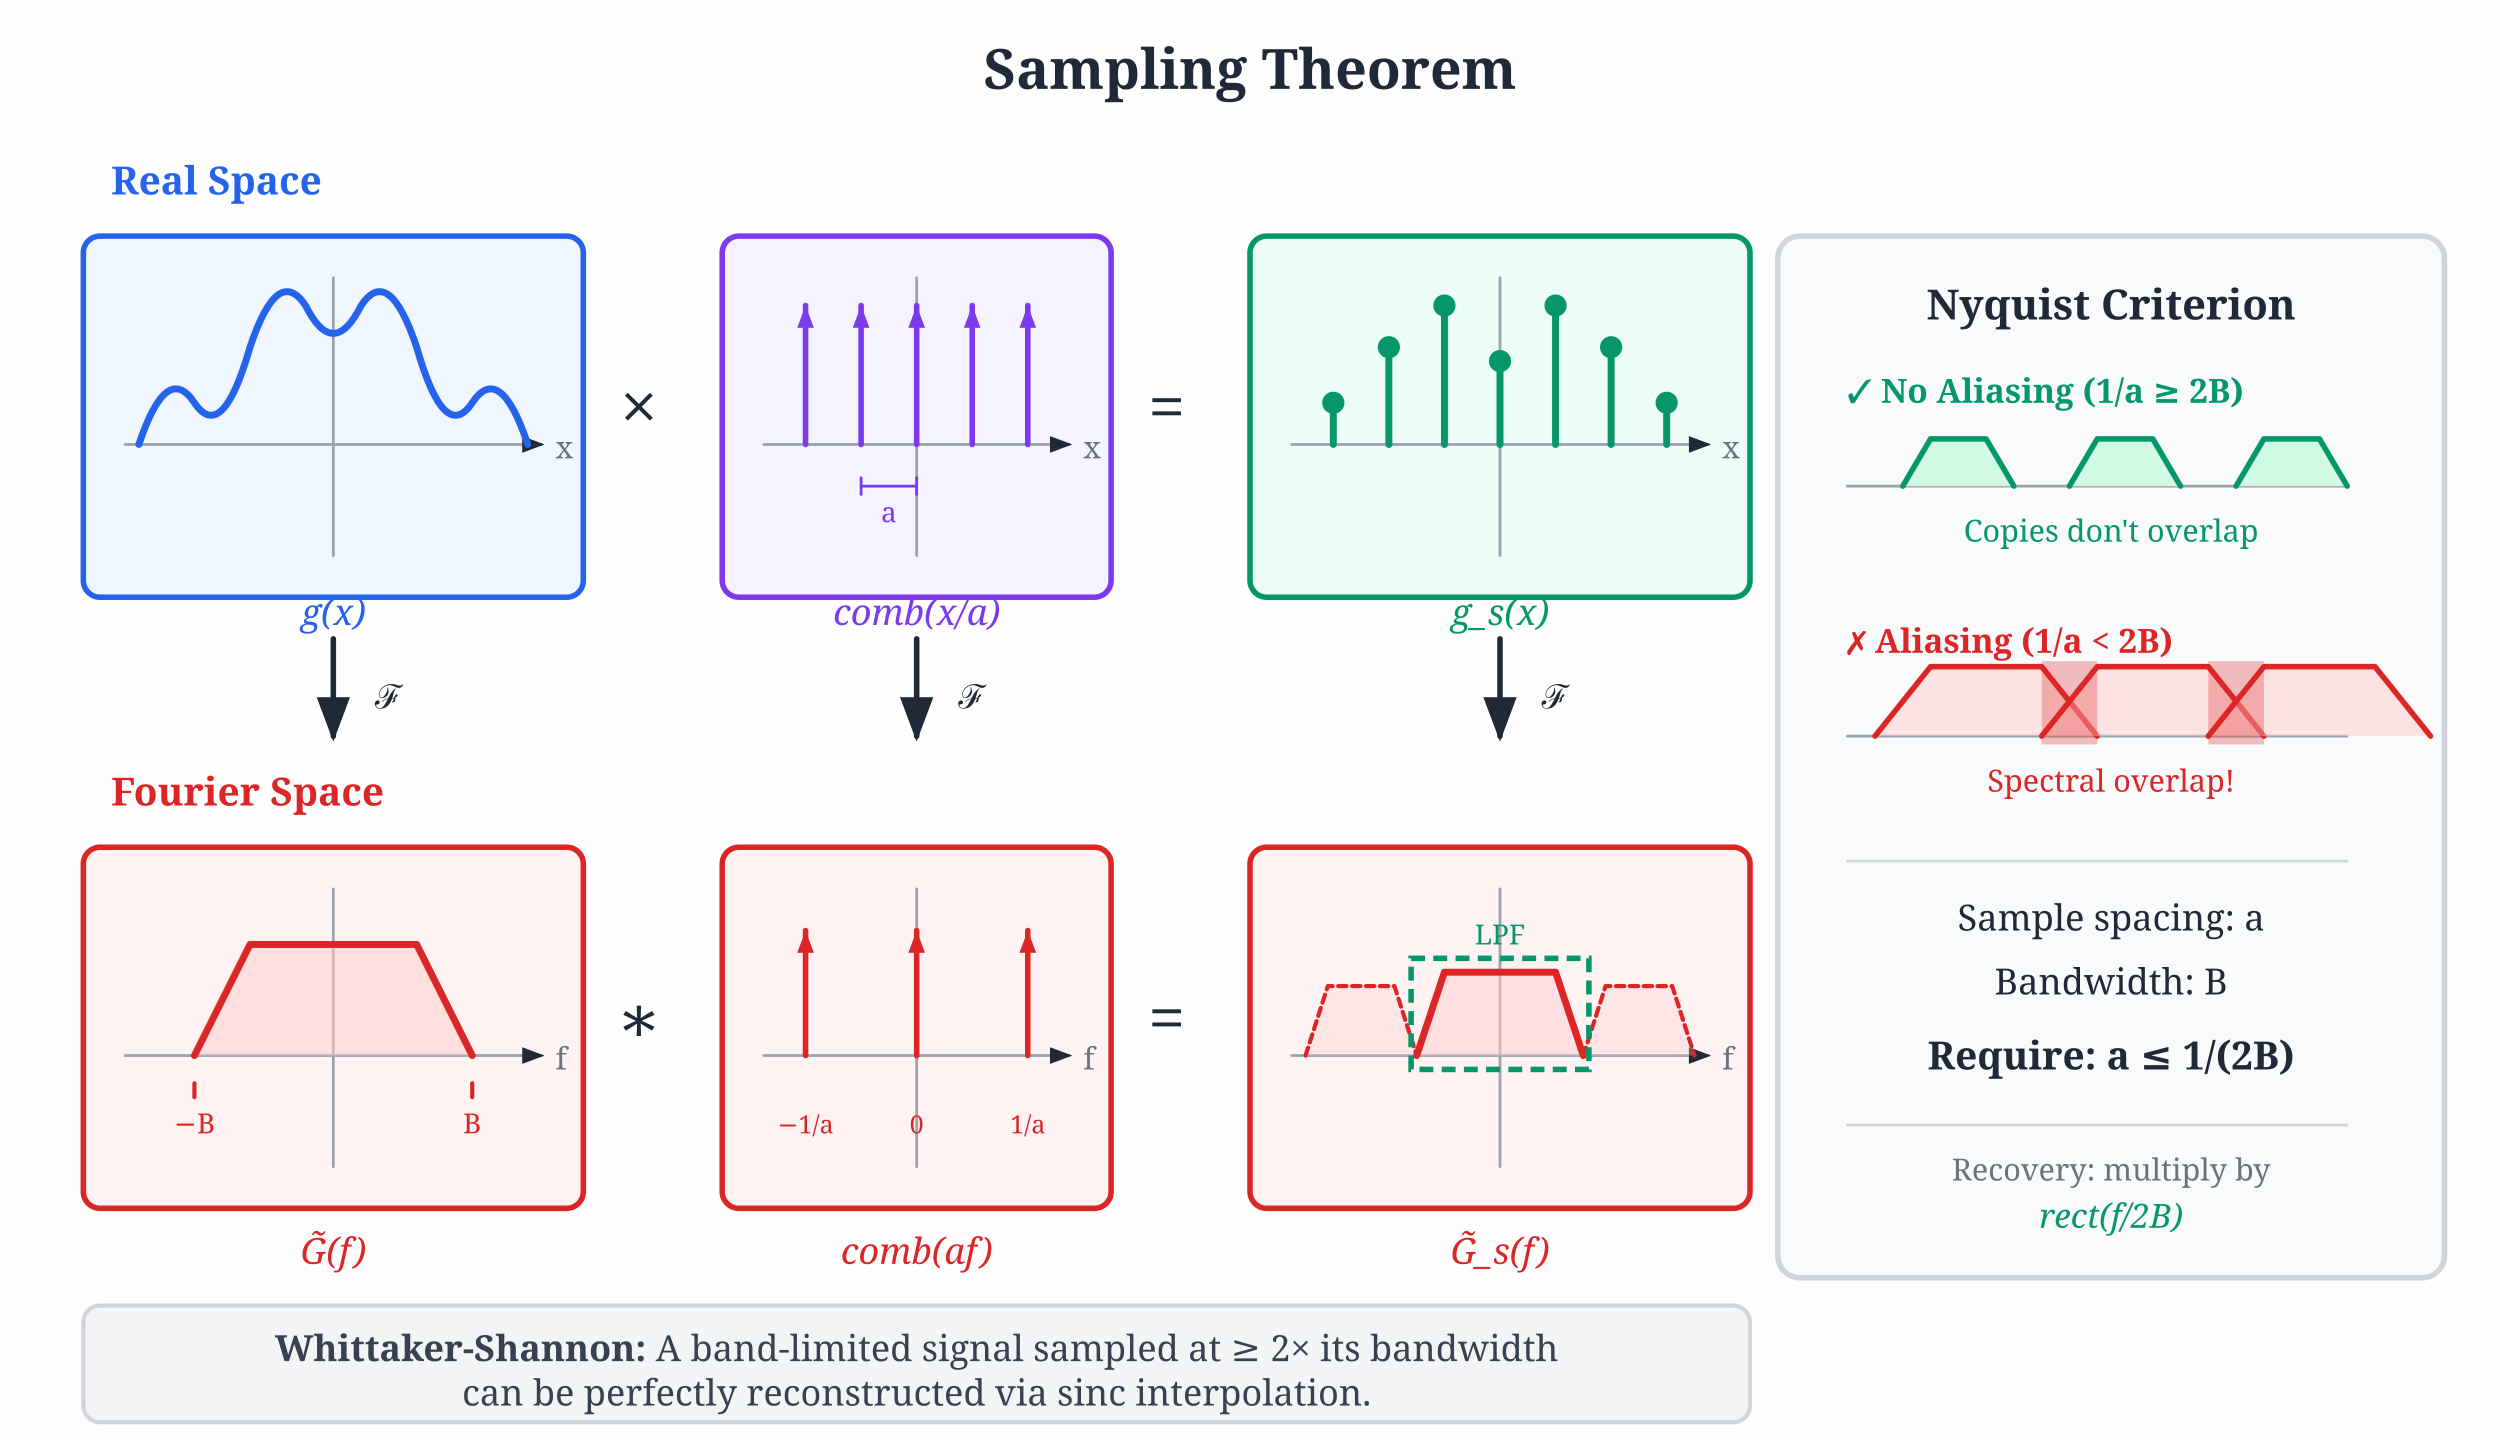
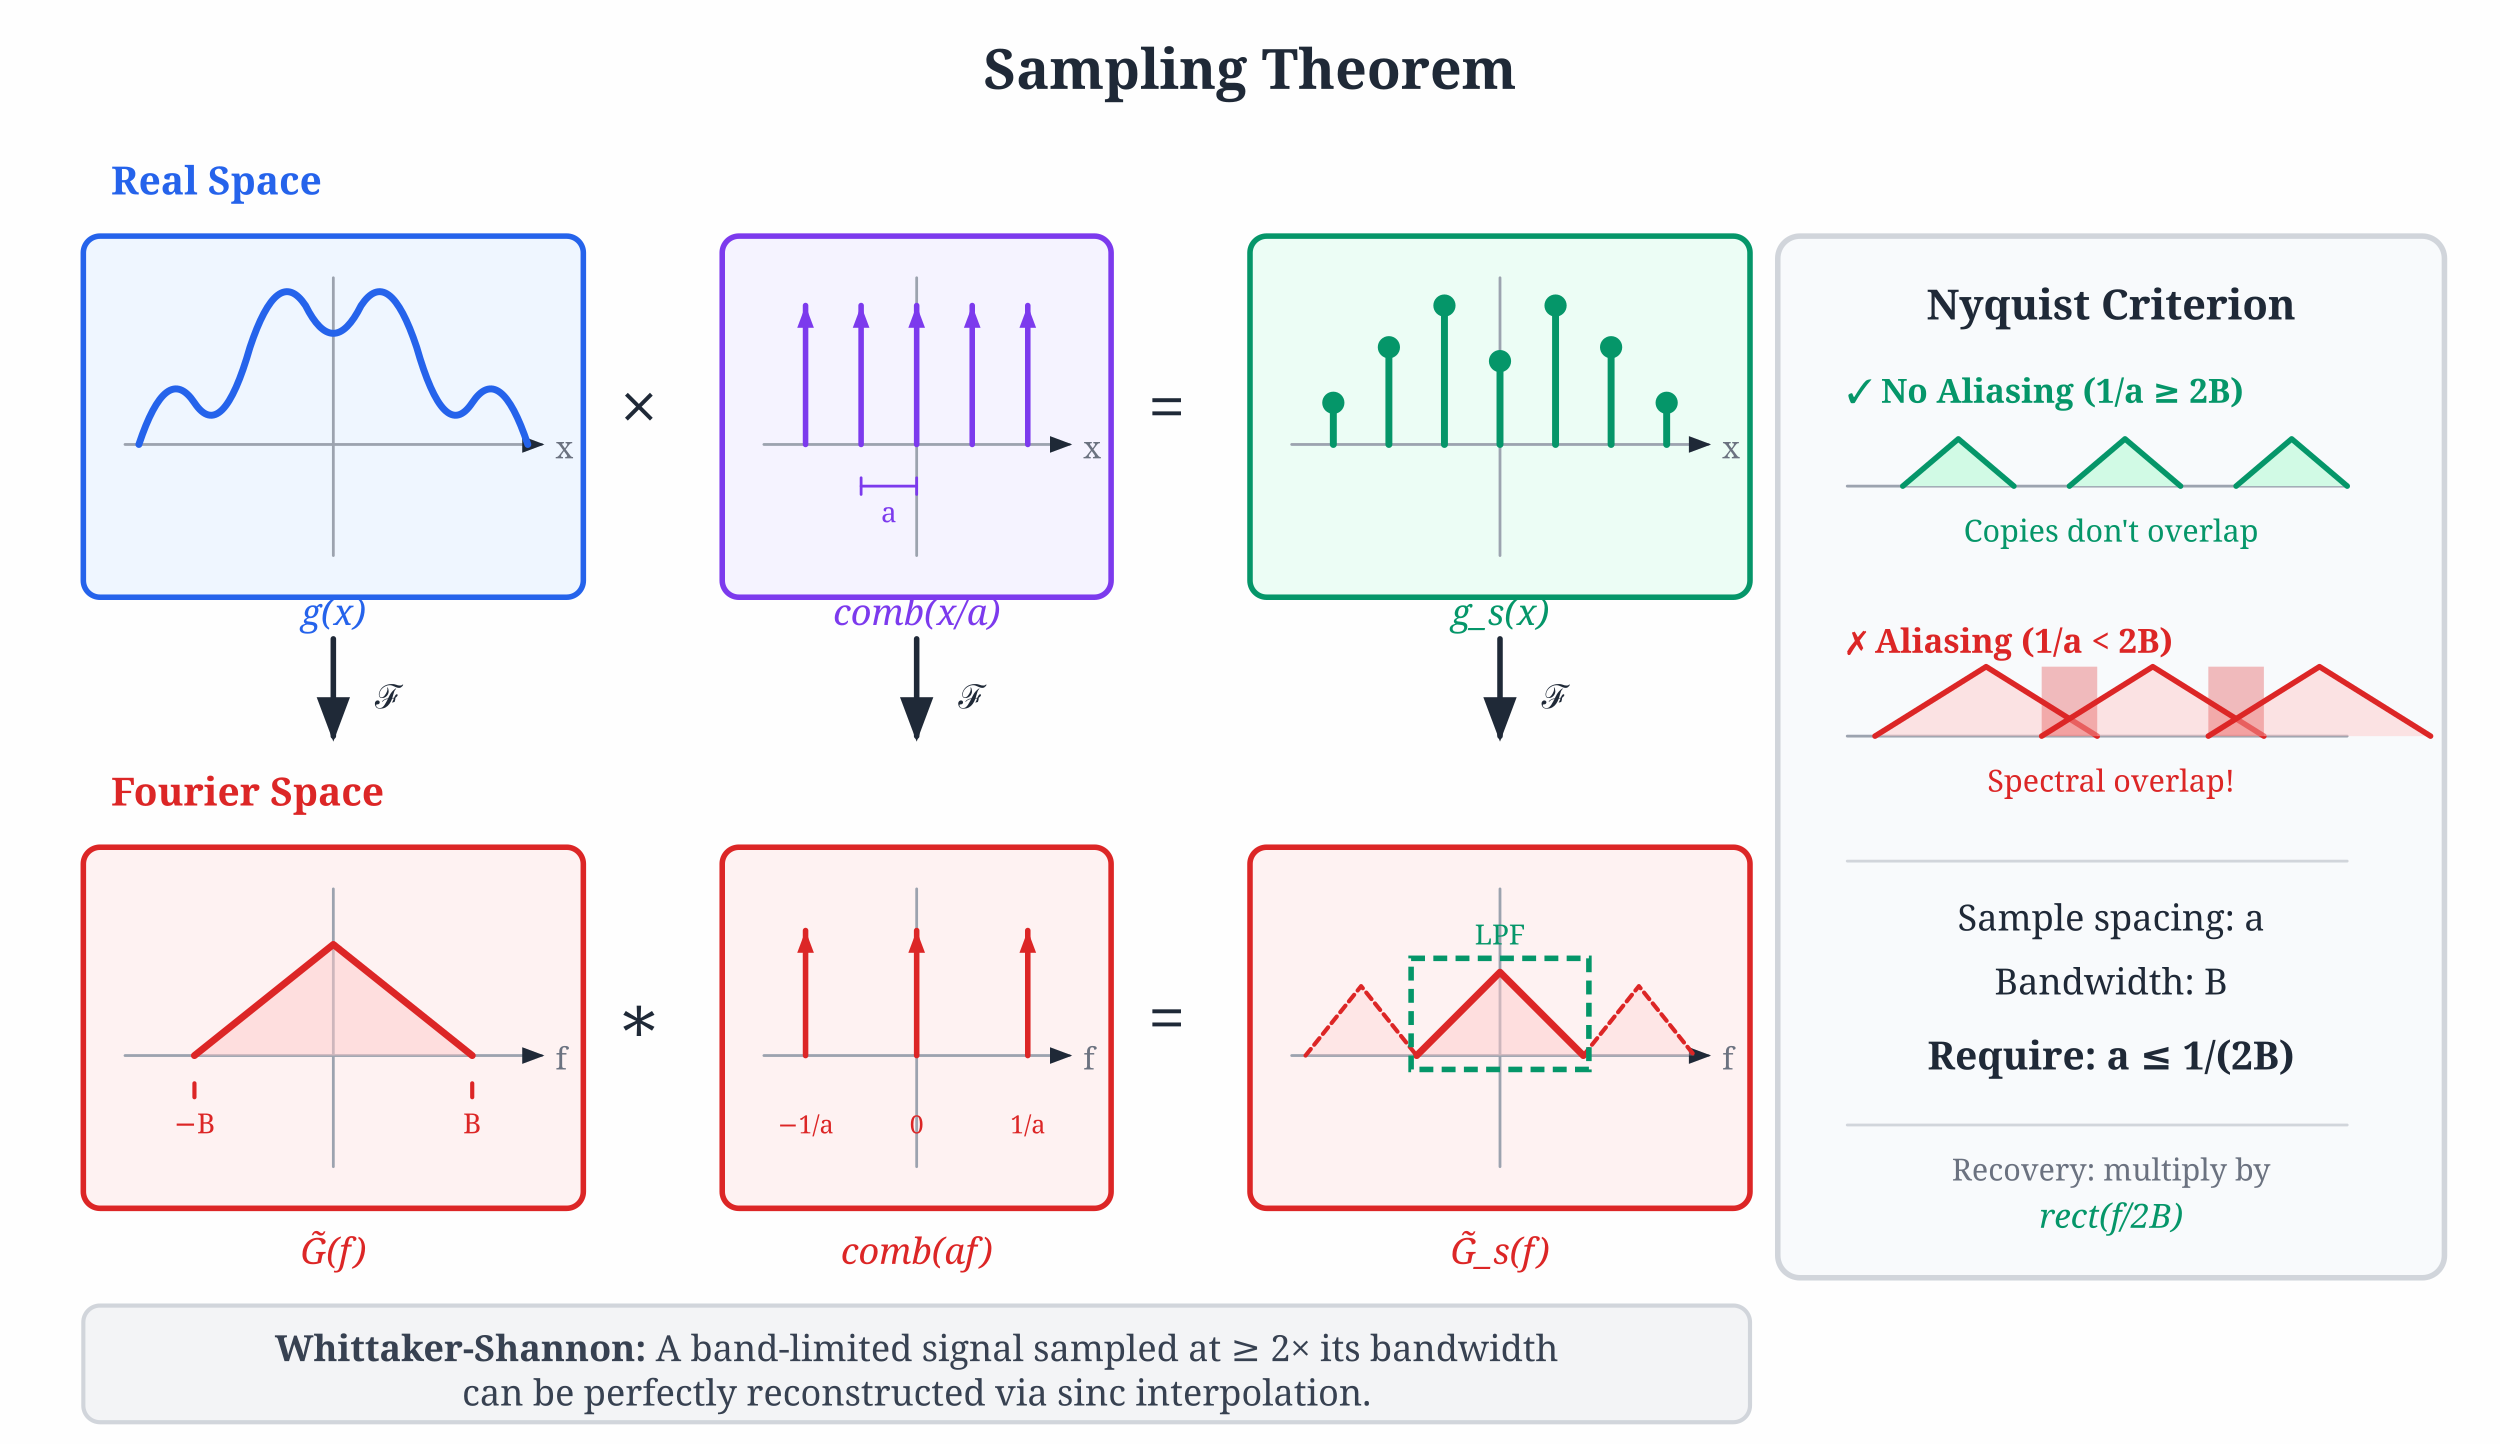
<svg xmlns="http://www.w3.org/2000/svg" width="900" height="520" viewBox="0 0 900 520">
  <defs>
    <marker id="arrow-black" markerWidth="8" markerHeight="6" refX="7" refY="3" orient="auto">
      <polygon points="0 0, 8 3, 0 6" fill="#1f2937" />
    </marker>
    <marker id="arrow-blue" markerWidth="8" markerHeight="6" refX="7" refY="3" orient="auto">
      <polygon points="0 0, 8 3, 0 6" fill="#2563eb" />
    </marker>
    <marker id="arrow-purple" markerWidth="8" markerHeight="6" refX="7" refY="3" orient="auto">
      <polygon points="0 0, 8 3, 0 6" fill="#7c3aed" />
    </marker>
  </defs>
  <rect width="900" height="520" fill="#fefefe" />
  <text x="450" y="32" font-family="Georgia, serif" font-size="20" font-weight="bold" text-anchor="middle" fill="#1f2937">
    Sampling Theorem
  </text>
  <text x="40" y="70" font-family="Georgia, serif" font-size="14" font-weight="bold" fill="#2563eb">
    Real Space
  </text>
  <rect x="30" y="85" width="180" height="130" rx="6" fill="#eff6ff" stroke="#2563eb" stroke-width="2" />
  <line x1="45" y1="160" x2="195" y2="160" stroke="#9ca3af" stroke-width="1" marker-end="url(#arrow-black)" />
  <line x1="120" y1="200" x2="120" y2="100" stroke="#9ca3af" stroke-width="1" />
  <text x="200" y="165" font-family="Georgia, serif" font-size="11" fill="#6b7280">x</text>
  <path d="M 50 160            Q 60 130, 70 145            Q 80 160, 90 125            Q 100 95, 110 110            Q 120 130, 130 110            Q 140 95, 150 125            Q 160 160, 170 145            Q 180 130, 190 160" fill="none" stroke="#2563eb" stroke-width="2.5" />
  <text x="120" y="225" font-family="Georgia, serif" font-size="13" font-style="italic" text-anchor="middle" fill="#2563eb">g(x)</text>
  <text x="230" y="155" font-family="Georgia, serif" font-size="24" text-anchor="middle" fill="#1f2937">×</text>
  <rect x="260" y="85" width="140" height="130" rx="6" fill="#f5f3ff" stroke="#7c3aed" stroke-width="2" />
  <line x1="275" y1="160" x2="385" y2="160" stroke="#9ca3af" stroke-width="1" marker-end="url(#arrow-black)" />
  <line x1="330" y1="200" x2="330" y2="100" stroke="#9ca3af" stroke-width="1" />
  <text x="390" y="165" font-family="Georgia, serif" font-size="11" fill="#6b7280">x</text>
  <g stroke="#7c3aed" stroke-width="2">
    <line x1="290" y1="160" x2="290" y2="110" />
    <line x1="310" y1="160" x2="310" y2="110" />
    <line x1="330" y1="160" x2="330" y2="110" />
    <line x1="350" y1="160" x2="350" y2="110" />
    <line x1="370" y1="160" x2="370" y2="110" />
  </g>
  <g fill="#7c3aed">
    <polygon points="290,110 287,118 293,118" />
    <polygon points="310,110 307,118 313,118" />
    <polygon points="330,110 327,118 333,118" />
    <polygon points="350,110 347,118 353,118" />
    <polygon points="370,110 367,118 373,118" />
  </g>
  <line x1="310" y1="175" x2="330" y2="175" stroke="#7c3aed" stroke-width="1" />
  <line x1="310" y1="172" x2="310" y2="178" stroke="#7c3aed" stroke-width="1" />
  <line x1="330" y1="172" x2="330" y2="178" stroke="#7c3aed" stroke-width="1" />
  <text x="320" y="188" font-family="Georgia, serif" font-size="10" text-anchor="middle" fill="#7c3aed">a</text>
  <text x="330" y="225" font-family="Georgia, serif" font-size="13" font-style="italic" text-anchor="middle" fill="#7c3aed">comb(x/a)</text>
  <text x="420" y="155" font-family="Georgia, serif" font-size="24" text-anchor="middle" fill="#1f2937">=</text>
  <rect x="450" y="85" width="180" height="130" rx="6" fill="#ecfdf5" stroke="#059669" stroke-width="2" />
  <line x1="465" y1="160" x2="615" y2="160" stroke="#9ca3af" stroke-width="1" marker-end="url(#arrow-black)" />
  <line x1="540" y1="200" x2="540" y2="100" stroke="#9ca3af" stroke-width="1" />
  <text x="620" y="165" font-family="Georgia, serif" font-size="11" fill="#6b7280">x</text>
  <g stroke="#059669" stroke-width="2.5">
    <line x1="480" y1="160" x2="480" y2="145" />
    <line x1="500" y1="160" x2="500" y2="125" />
    <line x1="520" y1="160" x2="520" y2="110" />
    <line x1="540" y1="160" x2="540" y2="130" />
    <line x1="560" y1="160" x2="560" y2="110" />
    <line x1="580" y1="160" x2="580" y2="125" />
    <line x1="600" y1="160" x2="600" y2="145" />
  </g>
  <g fill="#059669">
    <circle cx="480" cy="145" r="4" />
    <circle cx="500" cy="125" r="4" />
    <circle cx="520" cy="110" r="4" />
    <circle cx="540" cy="130" r="4" />
    <circle cx="560" cy="110" r="4" />
    <circle cx="580" cy="125" r="4" />
    <circle cx="600" cy="145" r="4" />
  </g>
  <text x="540" y="225" font-family="Georgia, serif" font-size="13" font-style="italic" text-anchor="middle" fill="#059669">g_s(x)</text>
  <g stroke="#1f2937" stroke-width="2" fill="none">
    <path d="M 120 230 L 120 265" marker-end="url(#arrow-black)" />
    <path d="M 330 230 L 330 265" marker-end="url(#arrow-black)" />
    <path d="M 540 230 L 540 265" marker-end="url(#arrow-black)" />
  </g>
  <text x="135" y="255" font-family="Georgia, serif" font-size="12" fill="#1f2937">ℱ</text>
  <text x="345" y="255" font-family="Georgia, serif" font-size="12" fill="#1f2937">ℱ</text>
  <text x="555" y="255" font-family="Georgia, serif" font-size="12" fill="#1f2937">ℱ</text>
  <text x="40" y="290" font-family="Georgia, serif" font-size="14" font-weight="bold" fill="#dc2626">
    Fourier Space
  </text>
  <rect x="30" y="305" width="180" height="130" rx="6" fill="#fef2f2" stroke="#dc2626" stroke-width="2" />
  <line x1="45" y1="380" x2="195" y2="380" stroke="#9ca3af" stroke-width="1" marker-end="url(#arrow-black)" />
  <line x1="120" y1="420" x2="120" y2="320" stroke="#9ca3af" stroke-width="1" />
  <text x="200" y="385" font-family="Georgia, serif" font-size="11" fill="#6b7280">f</text>
-   <path d="M 70 380 L 90 340 L 150 340 L 170 380" fill="#fecaca" fill-opacity="0.5" stroke="#dc2626" stroke-width="2.5" />
+   <path d="M 70 380 L 120 340 L 170 380" fill="#fecaca" fill-opacity="0.5" stroke="#dc2626" stroke-width="2.5" />
  <line x1="70" y1="390" x2="70" y2="395" stroke="#dc2626" stroke-width="1.5" />
  <line x1="170" y1="390" x2="170" y2="395" stroke="#dc2626" stroke-width="1.5" />
  <text x="70" y="408" font-family="Georgia, serif" font-size="10" text-anchor="middle" fill="#dc2626">−B</text>
  <text x="170" y="408" font-family="Georgia, serif" font-size="10" text-anchor="middle" fill="#dc2626">B</text>
  <text x="120" y="455" font-family="Georgia, serif" font-size="13" font-style="italic" text-anchor="middle" fill="#dc2626">G̃(f)</text>
  <text x="230" y="375" font-family="Georgia, serif" font-size="24" text-anchor="middle" fill="#1f2937">∗</text>
  <rect x="260" y="305" width="140" height="130" rx="6" fill="#fef2f2" stroke="#dc2626" stroke-width="2" />
  <line x1="275" y1="380" x2="385" y2="380" stroke="#9ca3af" stroke-width="1" marker-end="url(#arrow-black)" />
  <line x1="330" y1="420" x2="330" y2="320" stroke="#9ca3af" stroke-width="1" />
  <text x="390" y="385" font-family="Georgia, serif" font-size="11" fill="#6b7280">f</text>
  <g stroke="#dc2626" stroke-width="2">
    <line x1="290" y1="380" x2="290" y2="335" />
    <line x1="330" y1="380" x2="330" y2="335" />
    <line x1="370" y1="380" x2="370" y2="335" />
  </g>
  <g fill="#dc2626">
    <polygon points="290,335 287,343 293,343" />
    <polygon points="330,335 327,343 333,343" />
    <polygon points="370,335 367,343 373,343" />
  </g>
  <text x="290" y="408" font-family="Georgia, serif" font-size="9" text-anchor="middle" fill="#dc2626">−1/a</text>
  <text x="330" y="408" font-family="Georgia, serif" font-size="9" text-anchor="middle" fill="#dc2626">0</text>
  <text x="370" y="408" font-family="Georgia, serif" font-size="9" text-anchor="middle" fill="#dc2626">1/a</text>
  <text x="330" y="455" font-family="Georgia, serif" font-size="13" font-style="italic" text-anchor="middle" fill="#dc2626">comb(af)</text>
  <text x="420" y="375" font-family="Georgia, serif" font-size="24" text-anchor="middle" fill="#1f2937">=</text>
  <rect x="450" y="305" width="180" height="130" rx="6" fill="#fef2f2" stroke="#dc2626" stroke-width="2" />
  <line x1="465" y1="380" x2="615" y2="380" stroke="#9ca3af" stroke-width="1" marker-end="url(#arrow-black)" />
  <line x1="540" y1="420" x2="540" y2="320" stroke="#9ca3af" stroke-width="1" />
  <text x="620" y="385" font-family="Georgia, serif" font-size="11" fill="#6b7280">f</text>
-   <path d="M 470 380 L 478 355 L 502 355 L 510 380" fill="#fecaca" fill-opacity="0.3" stroke="#dc2626" stroke-width="1.5" stroke-dasharray="3 2" />
-   <path d="M 510 380 L 520 350 L 560 350 L 570 380" fill="#fecaca" fill-opacity="0.5" stroke="#dc2626" stroke-width="2.5" />
-   <path d="M 570 380 L 578 355 L 602 355 L 610 380" fill="#fecaca" fill-opacity="0.3" stroke="#dc2626" stroke-width="1.5" stroke-dasharray="3 2" />
+   <path d="M 470 380 L 490 355 L 510 380" fill="#fecaca" fill-opacity="0.3" stroke="#dc2626" stroke-width="1.5" stroke-dasharray="3 2" />
+   <path d="M 510 380 L 540 350 L 570 380" fill="#fecaca" fill-opacity="0.5" stroke="#dc2626" stroke-width="2.5" />
+   <path d="M 570 380 L 590 355 L 610 380" fill="#fecaca" fill-opacity="0.3" stroke="#dc2626" stroke-width="1.5" stroke-dasharray="3 2" />
  <rect x="508" y="345" width="64" height="40" fill="none" stroke="#059669" stroke-width="2" stroke-dasharray="5 3" />
  <text x="540" y="340" font-family="Georgia, serif" font-size="10" text-anchor="middle" fill="#059669">LPF</text>
  <text x="540" y="455" font-family="Georgia, serif" font-size="13" font-style="italic" text-anchor="middle" fill="#dc2626">G̃_s(f)</text>
  <rect x="640" y="85" width="240" height="375" rx="8" fill="#f8fafc" stroke="#d1d5db" stroke-width="2" />
  <text x="760" y="115" font-family="Georgia, serif" font-size="15" font-weight="bold" text-anchor="middle" fill="#1f2937">
    Nyquist Criterion
  </text>
  <text x="665" y="145" font-family="Georgia, serif" font-size="12" font-weight="bold" fill="#059669">
    ✓ No Aliasing (1/a ≥ 2B)
  </text>
  <line x1="665" y1="175" x2="845" y2="175" stroke="#9ca3af" stroke-width="1" />
-   <path d="M 685 175 L 695 158 L 715 158 L 725 175" fill="#d1fae5" stroke="#059669" stroke-width="2" />
-   <path d="M 745 175 L 755 158 L 775 158 L 785 175" fill="#d1fae5" stroke="#059669" stroke-width="2" />
-   <path d="M 805 175 L 815 158 L 835 158 L 845 175" fill="#d1fae5" stroke="#059669" stroke-width="2" />
+   <path d="M 685 175 L 705 158 L 725 175" fill="#d1fae5" stroke="#059669" stroke-width="2" />
+   <path d="M 745 175 L 765 158 L 785 175" fill="#d1fae5" stroke="#059669" stroke-width="2" />
+   <path d="M 805 175 L 825 158 L 845 175" fill="#d1fae5" stroke="#059669" stroke-width="2" />
  <text x="760" y="195" font-family="Georgia, serif" font-size="11" text-anchor="middle" fill="#059669">
    Copies don't overlap
  </text>
  <text x="665" y="235" font-family="Georgia, serif" font-size="12" font-weight="bold" fill="#dc2626">
    ✗ Aliasing (1/a &lt; 2B)
  </text>
  <line x1="665" y1="265" x2="845" y2="265" stroke="#9ca3af" stroke-width="1" />
-   <path d="M 675 265 L 695 240 L 735 240 L 755 265" fill="#fecaca" fill-opacity="0.5" stroke="#dc2626" stroke-width="2" />
-   <path d="M 735 265 L 755 240 L 795 240 L 815 265" fill="#fecaca" fill-opacity="0.5" stroke="#dc2626" stroke-width="2" />
-   <path d="M 795 265 L 815 240 L 855 240 L 875 265" fill="#fecaca" fill-opacity="0.5" stroke="#dc2626" stroke-width="2" />
-   <rect x="735" y="238" width="20" height="30" fill="#dc2626" fill-opacity="0.3" />
-   <rect x="795" y="238" width="20" height="30" fill="#dc2626" fill-opacity="0.3" />
+   <path d="M 675 265 L 715 240 L 755 265" fill="#fecaca" fill-opacity="0.5" stroke="#dc2626" stroke-width="2" />
+   <path d="M 735 265 L 775 240 L 815 265" fill="#fecaca" fill-opacity="0.5" stroke="#dc2626" stroke-width="2" />
+   <path d="M 795 265 L 835 240 L 875 265" fill="#fecaca" fill-opacity="0.5" stroke="#dc2626" stroke-width="2" />
+   <rect x="735" y="240" width="20" height="25" fill="#dc2626" fill-opacity="0.3" />
+   <rect x="795" y="240" width="20" height="25" fill="#dc2626" fill-opacity="0.3" />
  <text x="760" y="285" font-family="Georgia, serif" font-size="11" text-anchor="middle" fill="#dc2626">
    Spectral overlap!
  </text>
  <line x1="665" y1="310" x2="845" y2="310" stroke="#d1d5db" stroke-width="1" />
  <text x="760" y="335" font-family="Georgia, serif" font-size="13" text-anchor="middle" fill="#1f2937">
    Sample spacing: a
  </text>
  <text x="760" y="358" font-family="Georgia, serif" font-size="13" text-anchor="middle" fill="#1f2937">
    Bandwidth: B
  </text>
  <text x="760" y="385" font-family="Georgia, serif" font-size="14" text-anchor="middle" fill="#1f2937" font-weight="bold">
    Require: a ≤ 1/(2B)
  </text>
  <line x1="665" y1="405" x2="845" y2="405" stroke="#d1d5db" stroke-width="1" />
  <text x="760" y="425" font-family="Georgia, serif" font-size="11" text-anchor="middle" fill="#6b7280">
    Recovery: multiply by
  </text>
  <text x="760" y="442" font-family="Georgia, serif" font-size="12" font-style="italic" text-anchor="middle" fill="#059669">
    rect(f/2B)
  </text>
  <rect x="30" y="470" width="600" height="42" rx="6" fill="#f3f4f6" stroke="#d1d5db" stroke-width="1.5" />
  <text x="330" y="490" font-family="Georgia, serif" font-size="13" text-anchor="middle" fill="#374151">
    <tspan font-weight="bold">Whittaker-Shannon:</tspan> A band-limited signal sampled at ≥ 2× its bandwidth
  </text>
  <text x="330" y="506" font-family="Georgia, serif" font-size="13" text-anchor="middle" fill="#374151">
    can be perfectly reconstructed via sinc interpolation.
  </text>
  <style>
    line, path { stroke-linecap: round; stroke-linejoin: round; }
  </style>
</svg>
